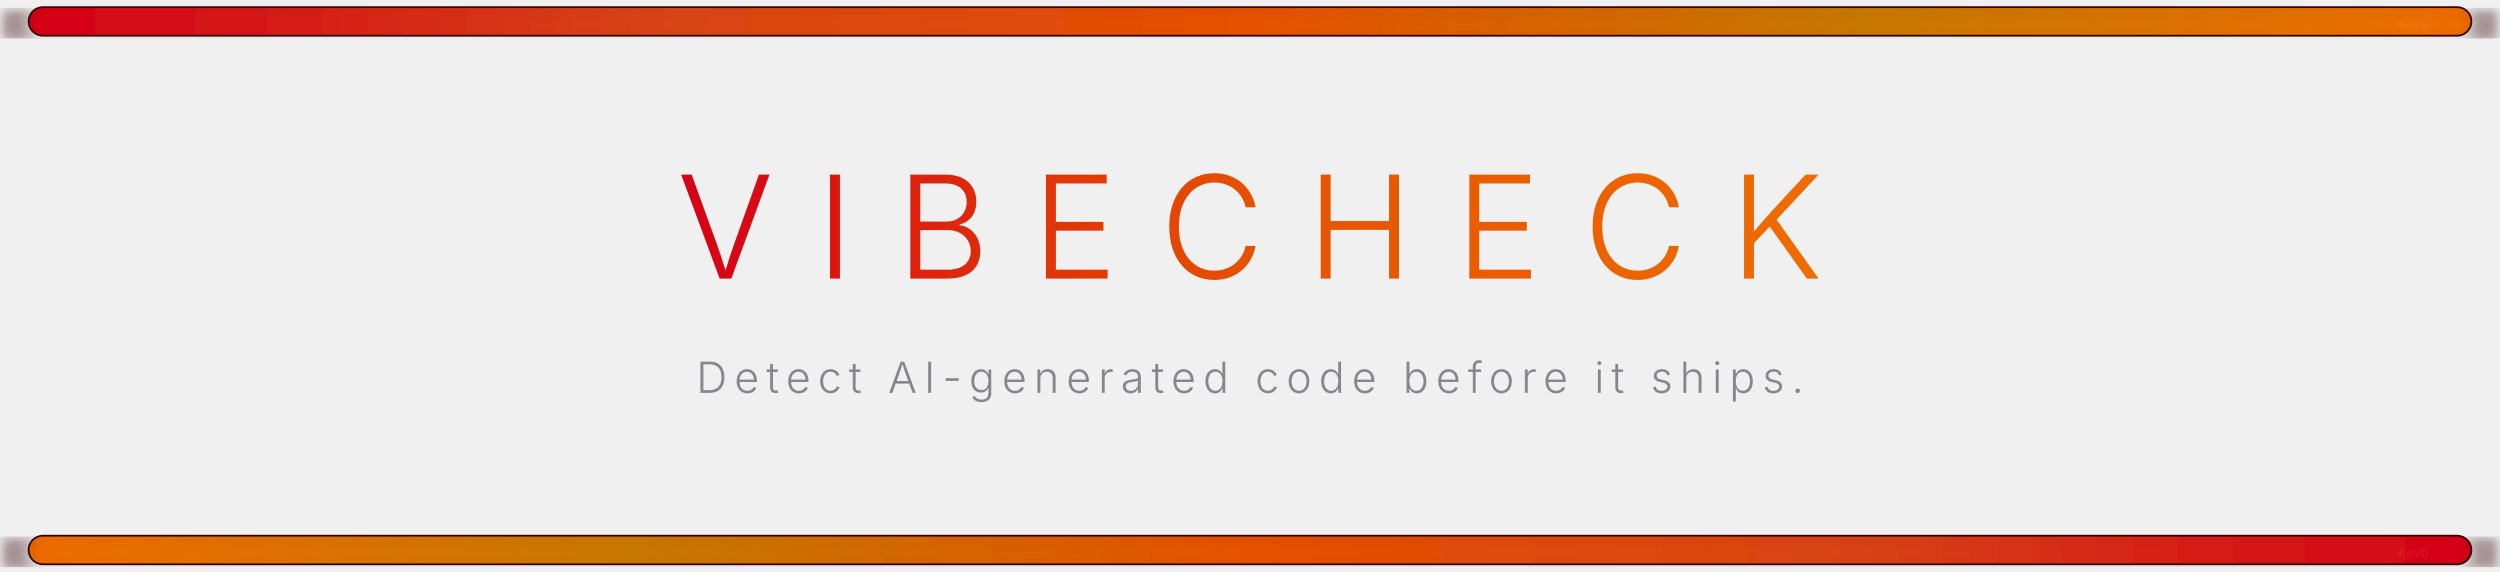
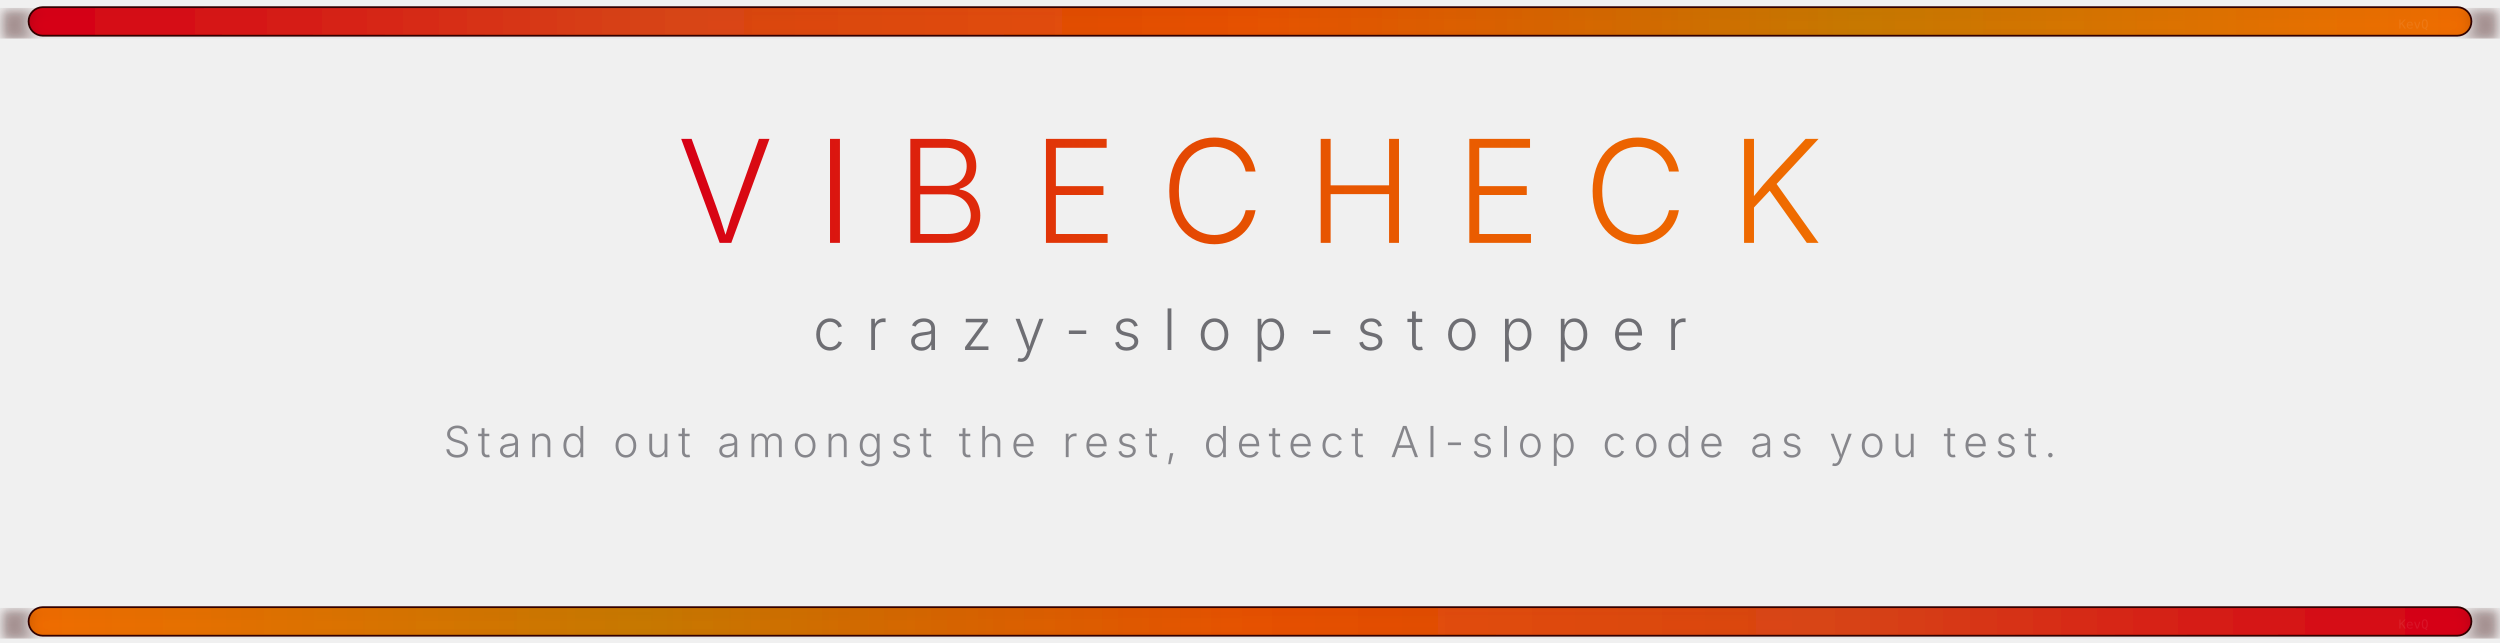
- <svg xmlns="http://www.w3.org/2000/svg" width="700" height="160" viewBox="0 0 700 160">
+ <svg xmlns="http://www.w3.org/2000/svg" width="700" height="180" viewBox="0 0 700 180">
  <defs>
    <linearGradient id="topbar" x1="0%" y1="0%" x2="100%" y2="0%">
      <stop offset="0%" stop-color="#D70015" />
      <stop offset="25%" stop-color="#D84315" />
      <stop offset="50%" stop-color="#E65100" />
      <stop offset="75%" stop-color="#C77800" />
      <stop offset="100%" stop-color="#EF6C00" />
    </linearGradient>
    <linearGradient id="botbar" x1="100%" y1="0%" x2="0%" y2="0%">
      <stop offset="0%" stop-color="#D70015" />
      <stop offset="25%" stop-color="#D84315" />
      <stop offset="50%" stop-color="#E65100" />
      <stop offset="75%" stop-color="#C77800" />
      <stop offset="100%" stop-color="#EF6C00" />
    </linearGradient>
    <linearGradient id="title" x1="0%" y1="0%" x2="100%" y2="0%">
      <stop offset="0%" stop-color="#D70015" />
      <stop offset="50%" stop-color="#E65100" />
      <stop offset="100%" stop-color="#EF6C00" />
    </linearGradient>
    <filter id="innershadow">
      <feComponentTransfer in="SourceAlpha">
        <feFuncA type="table" tableValues="1 0" />
      </feComponentTransfer>
      <feGaussianBlur stdDeviation="2" />
      <feOffset dx="0" dy="1" result="shadow" />
      <feFlood flood-color="#300500" flood-opacity="0.4" />
      <feComposite in2="shadow" operator="in" />
      <feComposite in2="SourceGraphic" operator="over" />
    </filter>
  </defs>
  <rect x="8" y="2" width="684" height="8" rx="4" ry="4" fill="url(#topbar)" filter="url(#innershadow)" stroke="#300500" stroke-width="0.5" />
  <text x="680" y="8" font-family="monospace" font-size="3.5" fill="#ffffff" opacity="0.08" text-anchor="end">KevQ</text>
-   <text x="350" y="78" font-family="'SF Pro Display', 'Inter', 'Helvetica Neue', 'Segoe UI', sans-serif" font-size="40" font-weight="300" fill="url(#title)" text-anchor="middle" letter-spacing="12">VIBECHECK</text>
-   <text x="350" y="110" font-family="'SF Pro Text', 'Inter', 'Helvetica Neue', sans-serif" font-size="12" font-weight="300" fill="#86868B" text-anchor="middle" letter-spacing="2">Detect AI-generated code before it ships.</text>
-   <rect x="8" y="150" width="684" height="8" rx="4" ry="4" fill="url(#botbar)" filter="url(#innershadow)" stroke="#300500" stroke-width="0.5" />
-   <text x="680" y="156" font-family="monospace" font-size="3.5" fill="#ffffff" opacity="0.08" text-anchor="end">KevQ</text>
+   <text x="350" y="68" font-family="'SF Pro Display', 'Inter', 'Helvetica Neue', 'Segoe UI', sans-serif" font-size="40" font-weight="300" fill="url(#title)" text-anchor="middle" letter-spacing="12">VIBECHECK</text>
+   <text x="350" y="98" font-family="'SF Pro Display', 'Inter', 'Helvetica Neue', sans-serif" font-size="16" font-weight="300" fill="#6E6E73" text-anchor="middle" letter-spacing="6">crazy-slop-stopper</text>
+   <text x="350" y="128" font-family="'SF Pro Text', 'Inter', 'Helvetica Neue', sans-serif" font-size="12" font-weight="300" fill="#86868B" text-anchor="middle" letter-spacing="2">Stand out amongst the rest, detect AI-slop code as you test.</text>
+   <rect x="8" y="170" width="684" height="8" rx="4" ry="4" fill="url(#botbar)" filter="url(#innershadow)" stroke="#300500" stroke-width="0.5" />
+   <text x="680" y="176" font-family="monospace" font-size="3.5" fill="#ffffff" opacity="0.08" text-anchor="end">KevQ</text>
</svg>
